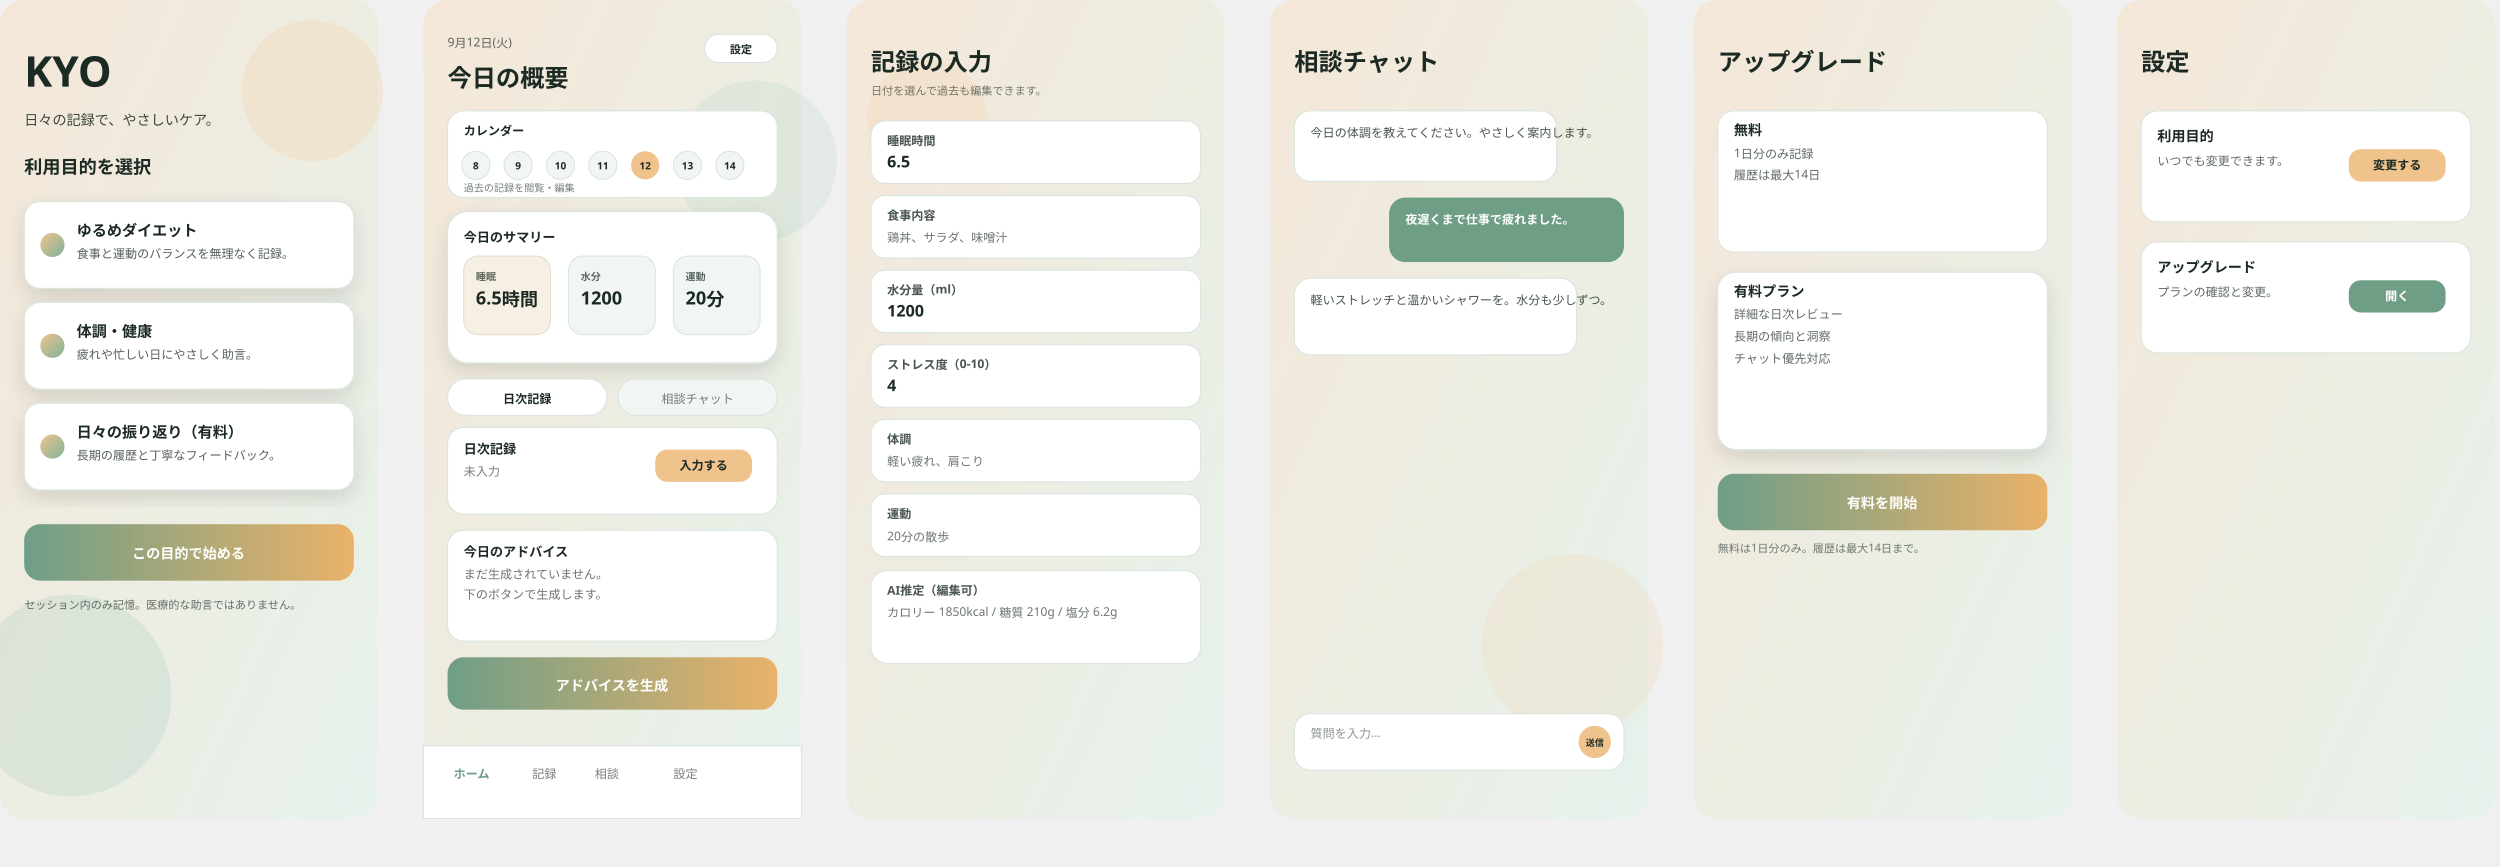
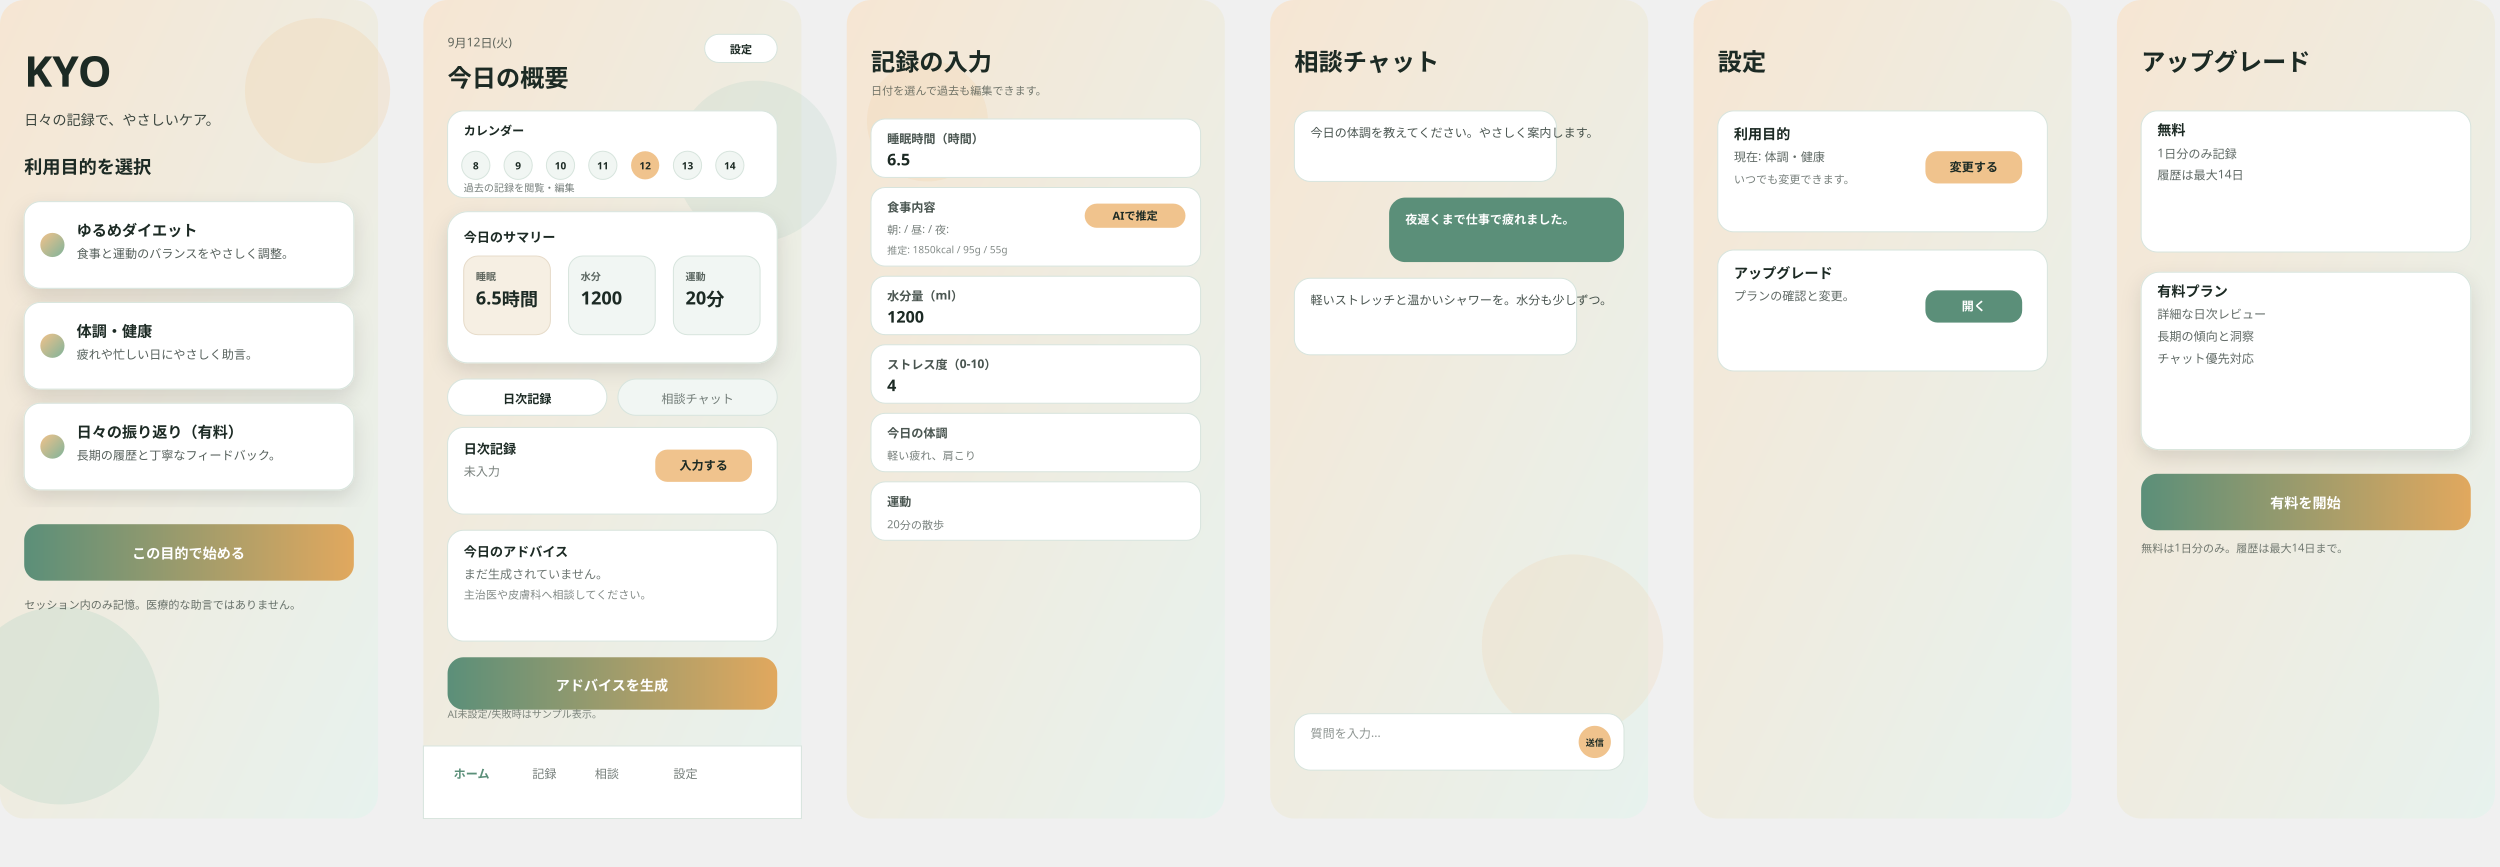
<svg xmlns="http://www.w3.org/2000/svg" width="2480" height="860" viewBox="0 0 2480 860">
  <defs>
    <linearGradient id="bgGradient" x1="0" y1="0" x2="1" y2="1">
-       <stop offset="0%" stop-color="#F4E7D8" />
-       <stop offset="100%" stop-color="#E6F2EC" />
+       <stop offset="0%" stop-color="#F6E6D3" />
+       <stop offset="100%" stop-color="#E7F2EE" />
    </linearGradient>
    <linearGradient id="ctaGradient" x1="0" y1="0" x2="1" y2="0">
-       <stop offset="0%" stop-color="#6F9E87" />
-       <stop offset="100%" stop-color="#E9B269" />
+       <stop offset="0%" stop-color="#5B8F79" />
+       <stop offset="100%" stop-color="#E1A85E" />
    </linearGradient>
    <linearGradient id="accentGradient" x1="0" y1="0" x2="1" y2="1">
-       <stop offset="0%" stop-color="#F0C38D" />
+       <stop offset="0%" stop-color="#F2C28A" />
      <stop offset="100%" stop-color="#7FB39A" />
    </linearGradient>
    <filter id="cardShadow" x="-20%" y="-20%" width="140%" height="140%">
      <feDropShadow dx="0" dy="8" stdDeviation="10" flood-color="#000000" flood-opacity="0.12" />
    </filter>
  </defs>
  <g id="screen-onboarding" transform="translate(0 0)">
    <rect x="0" y="0" width="375" height="812" rx="24" fill="url(#bgGradient)" />
-     <circle cx="310" cy="90" r="70" fill="#F1D4AE" opacity="0.35" />
-     <circle cx="70" cy="690" r="100" fill="#B7D3C6" opacity="0.35" />
+     <circle cx="315" cy="90" r="72" fill="#F1D4AE" opacity="0.35" />
+     <circle cx="60" cy="700" r="98" fill="#B9D7C8" opacity="0.35" />
    <text x="24" y="86" font-family="Cormorant Garamond" font-size="42" font-weight="600" fill="#1C2A24">KYO</text>
    <text x="24" y="124" font-family="Zen Kaku Gothic New" font-size="14" font-weight="500" fill="#1C2A24" opacity="0.85">日々の記録で、やさしいケア。</text>
    <text x="24" y="172" font-family="Cormorant Garamond" font-size="18" font-weight="600" fill="#1C2A24">利用目的を選択</text>
    <rect x="24" y="200" width="327" height="86" rx="16" fill="#FFFFFF" stroke="#D7E4DD" filter="url(#cardShadow)" />
    <circle cx="52" cy="243" r="12" fill="url(#accentGradient)" />
    <text x="76" y="234" font-family="Zen Kaku Gothic New" font-size="15" font-weight="600" fill="#1C2A24">ゆるめダイエット</text>
-     <text x="76" y="256" font-family="Zen Kaku Gothic New" font-size="12" font-weight="500" fill="#1C2A24" opacity="0.75">食事と運動のバランスを無理なく記録。</text>
+     <text x="76" y="256" font-family="Zen Kaku Gothic New" font-size="12" font-weight="500" fill="#1C2A24" opacity="0.75">食事と運動のバランスをやさしく調整。</text>
    <rect x="24" y="300" width="327" height="86" rx="16" fill="#FFFFFF" stroke="#D7E4DD" filter="url(#cardShadow)" />
    <circle cx="52" cy="343" r="12" fill="url(#accentGradient)" />
    <text x="76" y="334" font-family="Zen Kaku Gothic New" font-size="15" font-weight="600" fill="#1C2A24">体調・健康</text>
    <text x="76" y="356" font-family="Zen Kaku Gothic New" font-size="12" font-weight="500" fill="#1C2A24" opacity="0.75">疲れや忙しい日にやさしく助言。</text>
    <rect x="24" y="400" width="327" height="86" rx="16" fill="#FFFFFF" stroke="#D7E4DD" filter="url(#cardShadow)" />
    <circle cx="52" cy="443" r="12" fill="url(#accentGradient)" />
    <text x="76" y="434" font-family="Zen Kaku Gothic New" font-size="15" font-weight="600" fill="#1C2A24">日々の振り返り（有料）</text>
    <text x="76" y="456" font-family="Zen Kaku Gothic New" font-size="12" font-weight="500" fill="#1C2A24" opacity="0.75">長期の履歴と丁寧なフィードバック。</text>
    <rect x="24" y="520" width="327" height="56" rx="16" fill="url(#ctaGradient)" />
    <text x="187" y="554" font-family="Zen Kaku Gothic New" font-size="14" font-weight="600" fill="#FFFFFF" text-anchor="middle">この目的で始める</text>
    <text x="24" y="604" font-family="Zen Kaku Gothic New" font-size="11" font-weight="500" fill="#1C2A24" opacity="0.65">セッション内のみ記憶。医療的な助言ではありません。</text>
  </g>
  <g id="screen-home" transform="translate(420 0)">
    <rect x="0" y="0" width="375" height="812" rx="24" fill="url(#bgGradient)" />
    <circle cx="330" cy="160" r="80" fill="#B7D3C6" opacity="0.25" />
    <text x="24" y="46" font-family="Zen Kaku Gothic New" font-size="12" font-weight="500" fill="#1C2A24" opacity="0.7">9月12日(火)</text>
    <text x="24" y="86" font-family="Cormorant Garamond" font-size="24" font-weight="600" fill="#1C2A24">今日の概要</text>
    <rect x="279" y="34" width="72" height="28" rx="14" fill="#FFFFFF" stroke="#D7E4DD" />
    <text x="315" y="53" font-family="Zen Kaku Gothic New" font-size="11" font-weight="600" fill="#1C2A24" text-anchor="middle">設定</text>
    <rect x="24" y="110" width="327" height="86" rx="16" fill="#FFFFFF" stroke="#D7E4DD" />
    <text x="40" y="134" font-family="Zen Kaku Gothic New" font-size="12" font-weight="600" fill="#1C2A24">カレンダー</text>
    <circle cx="52" cy="164" r="14" fill="#F1F6F3" stroke="#D7E4DD" />
    <text x="52" y="168" font-family="Zen Kaku Gothic New" font-size="10" font-weight="600" fill="#1C2A24" text-anchor="middle">8</text>
    <circle cx="94" cy="164" r="14" fill="#F1F6F3" stroke="#D7E4DD" />
    <text x="94" y="168" font-family="Zen Kaku Gothic New" font-size="10" font-weight="600" fill="#1C2A24" text-anchor="middle">9</text>
    <circle cx="136" cy="164" r="14" fill="#F1F6F3" stroke="#D7E4DD" />
    <text x="136" y="168" font-family="Zen Kaku Gothic New" font-size="10" font-weight="600" fill="#1C2A24" text-anchor="middle">10</text>
    <circle cx="178" cy="164" r="14" fill="#F1F6F3" stroke="#D7E4DD" />
    <text x="178" y="168" font-family="Zen Kaku Gothic New" font-size="10" font-weight="600" fill="#1C2A24" text-anchor="middle">11</text>
    <circle cx="220" cy="164" r="14" fill="#F0C38D" />
    <text x="220" y="168" font-family="Zen Kaku Gothic New" font-size="10" font-weight="700" fill="#1C2A24" text-anchor="middle">12</text>
    <circle cx="262" cy="164" r="14" fill="#F1F6F3" stroke="#D7E4DD" />
    <text x="262" y="168" font-family="Zen Kaku Gothic New" font-size="10" font-weight="600" fill="#1C2A24" text-anchor="middle">13</text>
    <circle cx="304" cy="164" r="14" fill="#F1F6F3" stroke="#D7E4DD" />
    <text x="304" y="168" font-family="Zen Kaku Gothic New" font-size="10" font-weight="600" fill="#1C2A24" text-anchor="middle">14</text>
    <text x="40" y="190" font-family="Zen Kaku Gothic New" font-size="10" font-weight="500" fill="#1C2A24" opacity="0.6">過去の記録を閲覧・編集</text>
    <rect x="24" y="210" width="327" height="150" rx="20" fill="#FFFFFF" stroke="#D7E4DD" filter="url(#cardShadow)" />
    <text x="40" y="240" font-family="Zen Kaku Gothic New" font-size="13" font-weight="600" fill="#1C2A24">今日のサマリー</text>
    <rect x="40" y="254" width="86" height="78" rx="14" fill="#F6EFE3" stroke="#E6DBC9" />
    <text x="52" y="278" font-family="Zen Kaku Gothic New" font-size="10" font-weight="600" fill="#1C2A24" opacity="0.7">睡眠</text>
    <text x="52" y="302" font-family="Cormorant Garamond" font-size="18" font-weight="600" fill="#1C2A24">6.5時間</text>
    <rect x="144" y="254" width="86" height="78" rx="14" fill="#F1F6F3" stroke="#D7E4DD" />
    <text x="156" y="278" font-family="Zen Kaku Gothic New" font-size="10" font-weight="600" fill="#1C2A24" opacity="0.7">水分</text>
    <text x="156" y="302" font-family="Cormorant Garamond" font-size="18" font-weight="600" fill="#1C2A24">1200</text>
    <rect x="248" y="254" width="86" height="78" rx="14" fill="#F1F6F3" stroke="#D7E4DD" />
    <text x="260" y="278" font-family="Zen Kaku Gothic New" font-size="10" font-weight="600" fill="#1C2A24" opacity="0.7">運動</text>
    <text x="260" y="302" font-family="Cormorant Garamond" font-size="18" font-weight="600" fill="#1C2A24">20分</text>
    <rect x="24" y="376" width="158" height="36" rx="18" fill="#FFFFFF" stroke="#D7E4DD" />
    <text x="103" y="400" font-family="Zen Kaku Gothic New" font-size="12" font-weight="600" fill="#1C2A24" text-anchor="middle">日次記録</text>
    <rect x="193" y="376" width="158" height="36" rx="18" fill="#F1F6F3" stroke="#D7E4DD" />
    <text x="272" y="400" font-family="Zen Kaku Gothic New" font-size="12" font-weight="500" fill="#1C2A24" opacity="0.6" text-anchor="middle">相談チャット</text>
    <rect x="24" y="424" width="327" height="86" rx="16" fill="#FFFFFF" stroke="#D7E4DD" />
    <text x="40" y="450" font-family="Zen Kaku Gothic New" font-size="13" font-weight="600" fill="#1C2A24">日次記録</text>
    <text x="40" y="472" font-family="Zen Kaku Gothic New" font-size="12" font-weight="500" fill="#1C2A24" opacity="0.6">未入力</text>
    <rect x="230" y="446" width="96" height="32" rx="12" fill="#F0C38D" />
    <text x="278" y="466" font-family="Zen Kaku Gothic New" font-size="12" font-weight="600" fill="#1C2A24" text-anchor="middle">入力する</text>
    <rect x="24" y="526" width="327" height="110" rx="16" fill="#FFFFFF" stroke="#D7E4DD" />
    <text x="40" y="552" font-family="Zen Kaku Gothic New" font-size="13" font-weight="600" fill="#1C2A24">今日のアドバイス</text>
    <text x="40" y="574" font-family="Zen Kaku Gothic New" font-size="12" font-weight="500" fill="#1C2A24" opacity="0.65">まだ生成されていません。</text>
-     <text x="40" y="594" font-family="Zen Kaku Gothic New" font-size="12" font-weight="500" fill="#1C2A24" opacity="0.65">下のボタンで生成します。</text>
+     <text x="40" y="594" font-family="Zen Kaku Gothic New" font-size="11" font-weight="500" fill="#1C2A24" opacity="0.55">主治医や皮膚科へ相談してください。</text>
    <rect x="24" y="652" width="327" height="52" rx="16" fill="url(#ctaGradient)" />
    <text x="187" y="685" font-family="Zen Kaku Gothic New" font-size="14" font-weight="600" fill="#FFFFFF" text-anchor="middle">アドバイスを生成</text>
+     <text x="24" y="712" font-family="Zen Kaku Gothic New" font-size="10" font-weight="500" fill="#1C2A24" opacity="0.55">AI未設定/失敗時はサンプル表示。</text>
    <rect x="0" y="740" width="375" height="72" fill="#FFFFFF" stroke="#D7E4DD" />
-     <text x="30" y="772" font-family="Zen Kaku Gothic New" font-size="12" font-weight="600" fill="#6F9E87">ホーム</text>
+     <text x="30" y="772" font-family="Zen Kaku Gothic New" font-size="12" font-weight="600" fill="#5B8F79">ホーム</text>
    <text x="108" y="772" font-family="Zen Kaku Gothic New" font-size="12" font-weight="500" fill="#1C2A24" opacity="0.6">記録</text>
    <text x="170" y="772" font-family="Zen Kaku Gothic New" font-size="12" font-weight="500" fill="#1C2A24" opacity="0.6">相談</text>
    <text x="248" y="772" font-family="Zen Kaku Gothic New" font-size="12" font-weight="500" fill="#1C2A24" opacity="0.6">設定</text>
  </g>
  <g id="screen-log" transform="translate(840 0)">
    <rect x="0" y="0" width="375" height="812" rx="24" fill="url(#bgGradient)" />
    <circle cx="80" cy="120" r="60" fill="#F1D4AE" opacity="0.3" />
    <text x="24" y="70" font-family="Cormorant Garamond" font-size="24" font-weight="600" fill="#1C2A24">記録の入力</text>
    <text x="24" y="94" font-family="Zen Kaku Gothic New" font-size="11" font-weight="500" fill="#1C2A24" opacity="0.6">日付を選んで過去も編集できます。</text>
-     <rect x="24" y="120" width="327" height="62" rx="14" fill="#FFFFFF" stroke="#D7E4DD" />
-     <text x="40" y="144" font-family="Zen Kaku Gothic New" font-size="12" font-weight="600" fill="#1C2A24" opacity="0.8">睡眠時間</text>
-     <text x="40" y="166" font-family="Cormorant Garamond" font-size="16" font-weight="600" fill="#1C2A24">6.5</text>
-     <rect x="24" y="194" width="327" height="62" rx="14" fill="#FFFFFF" stroke="#D7E4DD" />
-     <text x="40" y="218" font-family="Zen Kaku Gothic New" font-size="12" font-weight="600" fill="#1C2A24" opacity="0.8">食事内容</text>
-     <text x="40" y="240" font-family="Zen Kaku Gothic New" font-size="12" font-weight="500" fill="#1C2A24" opacity="0.65">鶏丼、サラダ、味噌汁</text>
-     <rect x="24" y="268" width="327" height="62" rx="14" fill="#FFFFFF" stroke="#D7E4DD" />
-     <text x="40" y="292" font-family="Zen Kaku Gothic New" font-size="12" font-weight="600" fill="#1C2A24" opacity="0.8">水分量（ml）</text>
-     <text x="40" y="314" font-family="Cormorant Garamond" font-size="16" font-weight="600" fill="#1C2A24">1200</text>
-     <rect x="24" y="342" width="327" height="62" rx="14" fill="#FFFFFF" stroke="#D7E4DD" />
+     <rect x="24" y="118" width="327" height="58" rx="14" fill="#FFFFFF" stroke="#D7E4DD" />
+     <text x="40" y="142" font-family="Zen Kaku Gothic New" font-size="12" font-weight="600" fill="#1C2A24" opacity="0.8">睡眠時間（時間）</text>
+     <text x="40" y="164" font-family="Cormorant Garamond" font-size="16" font-weight="600" fill="#1C2A24">6.5</text>
+     <rect x="24" y="186" width="327" height="78" rx="14" fill="#FFFFFF" stroke="#D7E4DD" />
+     <text x="40" y="210" font-family="Zen Kaku Gothic New" font-size="12" font-weight="600" fill="#1C2A24" opacity="0.8">食事内容</text>
+     <rect x="236" y="202" width="100" height="24" rx="12" fill="#F0C38D" />
+     <text x="286" y="218" font-family="Zen Kaku Gothic New" font-size="11" font-weight="600" fill="#1C2A24" text-anchor="middle">AIで推定</text>
+     <text x="40" y="232" font-family="Zen Kaku Gothic New" font-size="11" font-weight="500" fill="#1C2A24" opacity="0.6">朝: / 昼: / 夜:</text>
+     <text x="40" y="252" font-family="Zen Kaku Gothic New" font-size="10" font-weight="500" fill="#1C2A24" opacity="0.55">推定: 1850kcal / 95g / 55g</text>
+     <rect x="24" y="274" width="327" height="58" rx="14" fill="#FFFFFF" stroke="#D7E4DD" />
+     <text x="40" y="298" font-family="Zen Kaku Gothic New" font-size="12" font-weight="600" fill="#1C2A24" opacity="0.8">水分量（ml）</text>
+     <text x="40" y="320" font-family="Cormorant Garamond" font-size="16" font-weight="600" fill="#1C2A24">1200</text>
+     <rect x="24" y="342" width="327" height="58" rx="14" fill="#FFFFFF" stroke="#D7E4DD" />
    <text x="40" y="366" font-family="Zen Kaku Gothic New" font-size="12" font-weight="600" fill="#1C2A24" opacity="0.8">ストレス度（0-10）</text>
    <text x="40" y="388" font-family="Cormorant Garamond" font-size="16" font-weight="600" fill="#1C2A24">4</text>
-     <rect x="24" y="416" width="327" height="62" rx="14" fill="#FFFFFF" stroke="#D7E4DD" />
-     <text x="40" y="440" font-family="Zen Kaku Gothic New" font-size="12" font-weight="600" fill="#1C2A24" opacity="0.8">体調</text>
-     <text x="40" y="462" font-family="Zen Kaku Gothic New" font-size="12" font-weight="500" fill="#1C2A24" opacity="0.65">軽い疲れ、肩こり</text>
-     <rect x="24" y="490" width="327" height="62" rx="14" fill="#FFFFFF" stroke="#D7E4DD" />
-     <text x="40" y="514" font-family="Zen Kaku Gothic New" font-size="12" font-weight="600" fill="#1C2A24" opacity="0.8">運動</text>
-     <text x="40" y="536" font-family="Zen Kaku Gothic New" font-size="12" font-weight="500" fill="#1C2A24" opacity="0.65">20分の散歩</text>
-     <rect x="24" y="566" width="327" height="92" rx="16" fill="#FFFFFF" stroke="#D7E4DD" />
-     <text x="40" y="590" font-family="Zen Kaku Gothic New" font-size="12" font-weight="600" fill="#1C2A24" opacity="0.8">AI推定（編集可）</text>
-     <text x="40" y="612" font-family="Zen Kaku Gothic New" font-size="12" font-weight="500" fill="#1C2A24" opacity="0.65">カロリー 1850kcal / 糖質 210g / 塩分 6.2g</text>
+     <rect x="24" y="410" width="327" height="58" rx="14" fill="#FFFFFF" stroke="#D7E4DD" />
+     <text x="40" y="434" font-family="Zen Kaku Gothic New" font-size="12" font-weight="600" fill="#1C2A24" opacity="0.8">今日の体調</text>
+     <text x="40" y="456" font-family="Zen Kaku Gothic New" font-size="11" font-weight="500" fill="#1C2A24" opacity="0.6">軽い疲れ、肩こり</text>
+     <rect x="24" y="478" width="327" height="58" rx="14" fill="#FFFFFF" stroke="#D7E4DD" />
+     <text x="40" y="502" font-family="Zen Kaku Gothic New" font-size="12" font-weight="600" fill="#1C2A24" opacity="0.8">運動</text>
+     <text x="40" y="524" font-family="Zen Kaku Gothic New" font-size="11" font-weight="500" fill="#1C2A24" opacity="0.6">20分の散歩</text>
  </g>
  <g id="screen-chat" transform="translate(1260 0)">
    <rect x="0" y="0" width="375" height="812" rx="24" fill="url(#bgGradient)" />
    <circle cx="300" cy="640" r="90" fill="#F1D4AE" opacity="0.25" />
    <text x="24" y="70" font-family="Cormorant Garamond" font-size="24" font-weight="600" fill="#1C2A24">相談チャット</text>
    <rect x="24" y="110" width="260" height="70" rx="16" fill="#FFFFFF" stroke="#D7E4DD" />
    <text x="40" y="136" font-family="Zen Kaku Gothic New" font-size="12" font-weight="500" fill="#1C2A24" opacity="0.8">今日の体調を教えてください。やさしく案内します。</text>
-     <rect x="118" y="196" width="233" height="64" rx="16" fill="#6F9E87" />
+     <rect x="118" y="196" width="233" height="64" rx="16" fill="#5B8F79" />
    <text x="134" y="222" font-family="Zen Kaku Gothic New" font-size="12" font-weight="600" fill="#FFFFFF">夜遅くまで仕事で疲れました。</text>
    <rect x="24" y="276" width="280" height="76" rx="16" fill="#FFFFFF" stroke="#D7E4DD" />
    <text x="40" y="302" font-family="Zen Kaku Gothic New" font-size="12" font-weight="500" fill="#1C2A24" opacity="0.8">軽いストレッチと温かいシャワーを。水分も少しずつ。</text>
    <rect x="24" y="708" width="327" height="56" rx="16" fill="#FFFFFF" stroke="#D7E4DD" />
    <text x="40" y="732" font-family="Zen Kaku Gothic New" font-size="12" font-weight="500" fill="#1C2A24" opacity="0.5">質問を入力...</text>
    <circle cx="322" cy="736" r="16" fill="#F0C38D" />
    <text x="322" y="740" font-family="Zen Kaku Gothic New" font-size="9" font-weight="700" fill="#1C2A24" text-anchor="middle">送信</text>
  </g>
-   <g id="screen-subscription" transform="translate(1680 0)">
+   <g id="screen-settings" transform="translate(1680 0)">
+     <rect x="0" y="0" width="375" height="812" rx="24" fill="url(#bgGradient)" />
+     <text x="24" y="70" font-family="Cormorant Garamond" font-size="24" font-weight="600" fill="#1C2A24">設定</text>
+     <rect x="24" y="110" width="327" height="120" rx="16" fill="#FFFFFF" stroke="#D7E4DD" />
+     <text x="40" y="138" font-family="Zen Kaku Gothic New" font-size="14" font-weight="600" fill="#1C2A24">利用目的</text>
+     <text x="40" y="160" font-family="Zen Kaku Gothic New" font-size="12" font-weight="500" fill="#1C2A24" opacity="0.7">現在: 体調・健康</text>
+     <text x="40" y="182" font-family="Zen Kaku Gothic New" font-size="11" font-weight="500" fill="#1C2A24" opacity="0.6">いつでも変更できます。</text>
+     <rect x="230" y="150" width="96" height="32" rx="12" fill="#F0C38D" />
+     <text x="278" y="170" font-family="Zen Kaku Gothic New" font-size="12" font-weight="600" fill="#1C2A24" text-anchor="middle">変更する</text>
+     <rect x="24" y="248" width="327" height="120" rx="16" fill="#FFFFFF" stroke="#D7E4DD" />
+     <text x="40" y="276" font-family="Zen Kaku Gothic New" font-size="14" font-weight="600" fill="#1C2A24">アップグレード</text>
+     <text x="40" y="298" font-family="Zen Kaku Gothic New" font-size="12" font-weight="500" fill="#1C2A24" opacity="0.7">プランの確認と変更。</text>
+     <rect x="230" y="288" width="96" height="32" rx="12" fill="#5B8F79" />
+     <text x="278" y="308" font-family="Zen Kaku Gothic New" font-size="12" font-weight="600" fill="#FFFFFF" text-anchor="middle">開く</text>
+   </g>
+   <g id="screen-upgrade" transform="translate(2100 0)">
    <rect x="0" y="0" width="375" height="812" rx="24" fill="url(#bgGradient)" />
    <text x="24" y="70" font-family="Cormorant Garamond" font-size="24" font-weight="600" fill="#1C2A24">アップグレード</text>
    <rect x="24" y="110" width="327" height="140" rx="16" fill="#FFFFFF" stroke="#D7E4DD" />
    <text x="40" y="134" font-family="Zen Kaku Gothic New" font-size="14" font-weight="600" fill="#1C2A24">無料</text>
    <text x="40" y="156" font-family="Zen Kaku Gothic New" font-size="12" font-weight="500" fill="#1C2A24" opacity="0.7">1日分のみ記録</text>
    <text x="40" y="178" font-family="Zen Kaku Gothic New" font-size="12" font-weight="500" fill="#1C2A24" opacity="0.7">履歴は最大14日</text>
    <rect x="24" y="270" width="327" height="176" rx="18" fill="#FFFFFF" stroke="#D7E4DD" filter="url(#cardShadow)" />
    <text x="40" y="294" font-family="Zen Kaku Gothic New" font-size="14" font-weight="700" fill="#1C2A24">有料プラン</text>
    <text x="40" y="316" font-family="Zen Kaku Gothic New" font-size="12" font-weight="500" fill="#1C2A24" opacity="0.7">詳細な日次レビュー</text>
    <text x="40" y="338" font-family="Zen Kaku Gothic New" font-size="12" font-weight="500" fill="#1C2A24" opacity="0.7">長期の傾向と洞察</text>
    <text x="40" y="360" font-family="Zen Kaku Gothic New" font-size="12" font-weight="500" fill="#1C2A24" opacity="0.7">チャット優先対応</text>
    <rect x="24" y="470" width="327" height="56" rx="16" fill="url(#ctaGradient)" />
    <text x="187" y="504" font-family="Zen Kaku Gothic New" font-size="14" font-weight="700" fill="#FFFFFF" text-anchor="middle">有料を開始</text>
    <text x="24" y="548" font-family="Zen Kaku Gothic New" font-size="11" font-weight="500" fill="#1C2A24" opacity="0.6">無料は1日分のみ。履歴は最大14日まで。</text>
  </g>
-   <g id="screen-settings" transform="translate(2100 0)">
-     <rect x="0" y="0" width="375" height="812" rx="24" fill="url(#bgGradient)" />
-     <text x="24" y="70" font-family="Cormorant Garamond" font-size="24" font-weight="600" fill="#1C2A24">設定</text>
-     <rect x="24" y="110" width="327" height="110" rx="16" fill="#FFFFFF" stroke="#D7E4DD" />
-     <text x="40" y="140" font-family="Zen Kaku Gothic New" font-size="14" font-weight="600" fill="#1C2A24">利用目的</text>
-     <text x="40" y="164" font-family="Zen Kaku Gothic New" font-size="12" font-weight="500" fill="#1C2A24" opacity="0.7">いつでも変更できます。</text>
-     <rect x="230" y="148" width="96" height="32" rx="12" fill="#F0C38D" />
-     <text x="278" y="168" font-family="Zen Kaku Gothic New" font-size="12" font-weight="600" fill="#1C2A24" text-anchor="middle">変更する</text>
-     <rect x="24" y="240" width="327" height="110" rx="16" fill="#FFFFFF" stroke="#D7E4DD" />
-     <text x="40" y="270" font-family="Zen Kaku Gothic New" font-size="14" font-weight="600" fill="#1C2A24">アップグレード</text>
-     <text x="40" y="294" font-family="Zen Kaku Gothic New" font-size="12" font-weight="500" fill="#1C2A24" opacity="0.7">プランの確認と変更。</text>
-     <rect x="230" y="278" width="96" height="32" rx="12" fill="#6F9E87" />
-     <text x="278" y="298" font-family="Zen Kaku Gothic New" font-size="12" font-weight="600" fill="#FFFFFF" text-anchor="middle">開く</text>
-   </g>
</svg>
